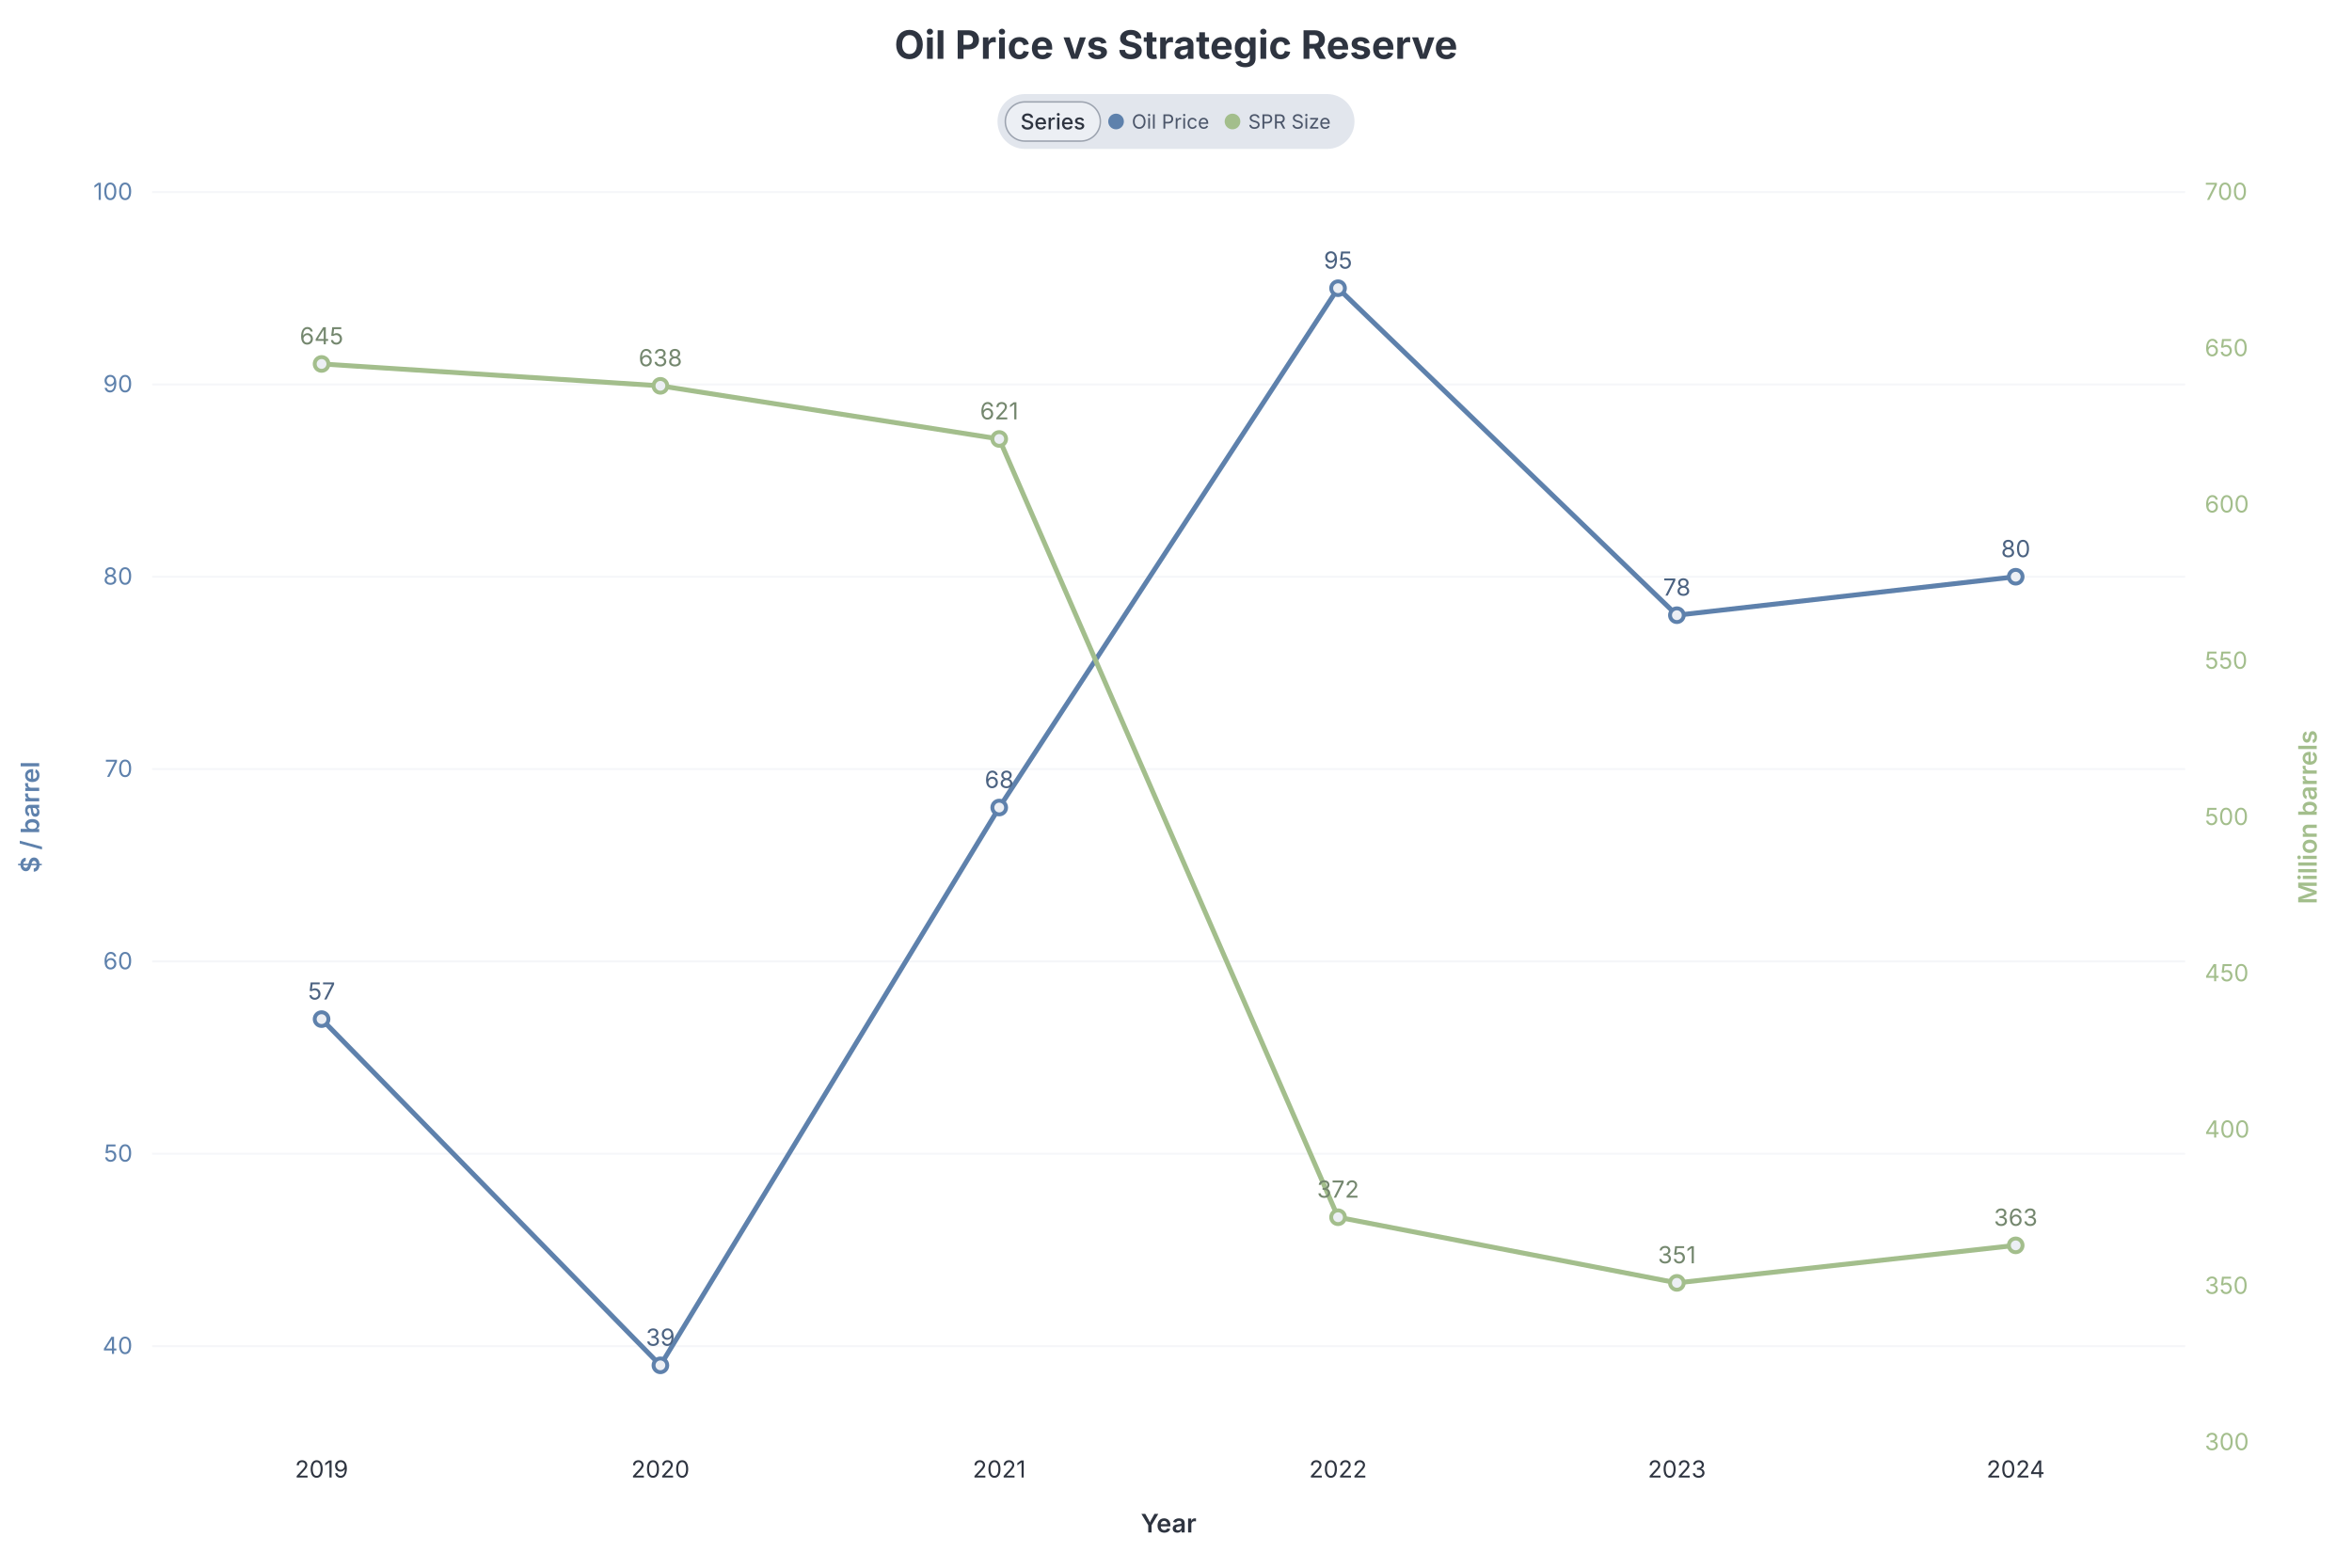
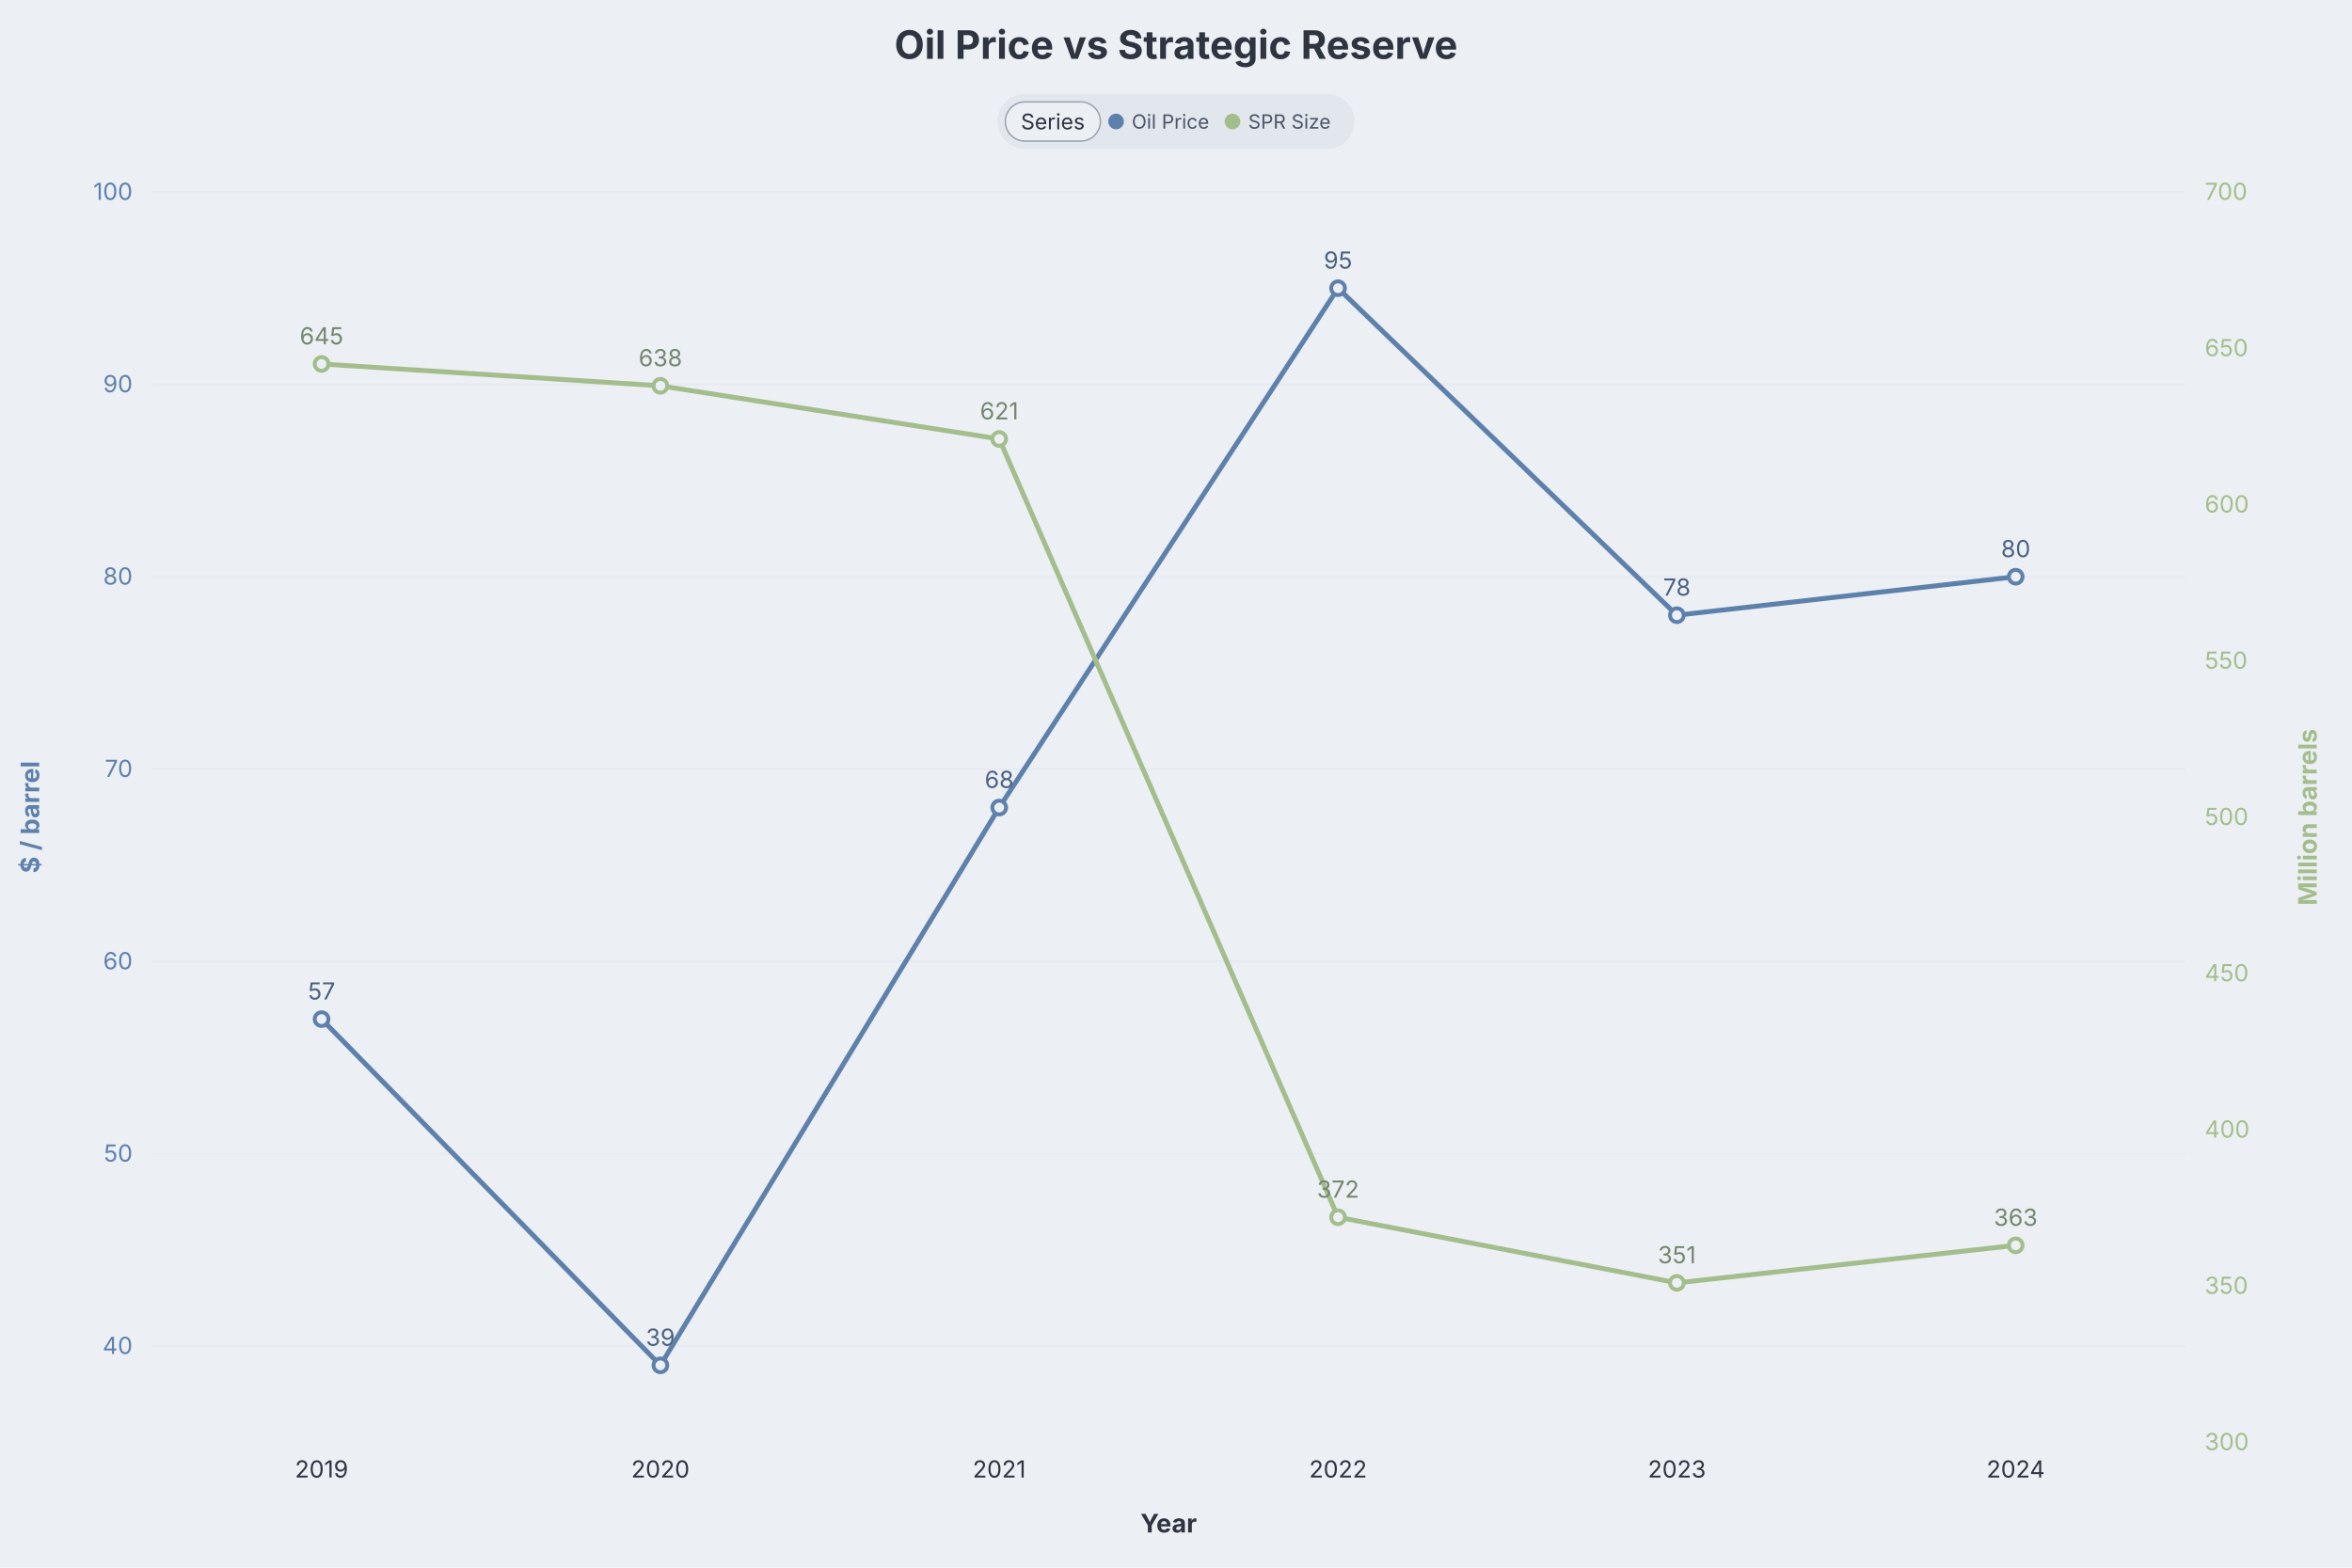
- <svg xmlns="http://www.w3.org/2000/svg" width="1200" height="800" viewBox="0 0 1200 800" style="background: rgb(236, 239, 244); font-family: Inter, system-ui, Avenir, Helvetica, Arial, sans-serif;">
+ <svg xmlns="http://www.w3.org/2000/svg" role="img" aria-label="Line diagram" width="1200" height="800" viewBox="0 0 1200 800" style="background: rgb(236, 239, 244); font-family: Inter, system-ui, Avenir, Helvetica, Arial, sans-serif;">
  <style>@media (hover:hover){svg:has(g.dgmo-series:hover) g.dgmo-series:not(:hover){opacity:0.4}}</style>
-   <text class="chart-title" x="600" y="30" text-anchor="middle" fill="#2e3440" font-size="20" font-weight="700" style="cursor: default;" data-line-number="1">Oil Price vs Strategic Reserve</text>
+   <rect class="dgmo-canvas-bg" x="0" y="0" width="1200" height="800" fill="#eceff4" />
+   <text class="chart-title" x="600" y="30" text-anchor="middle" fill="#2e3440" font-size="20" font-weight="bold" style="cursor: default;" data-line-number="1">Oil Price vs Strategic Reserve</text>
  <g transform="translate(0,48)">
    <g class="chart-legend" data-legend-active="series">
      <g transform="translate(508.923,0)" data-legend-group="series" style="cursor:pointer">
        <rect width="182.154" height="28" rx="14" fill="#e2e6ed" />
        <rect x="4" y="4" width="48.494" height="20" rx="10" fill="#eceff4" />
        <rect x="4" y="4" width="48.494" height="20" rx="10" fill="none" stroke="#9ca3af" stroke-width="0.75" />
-         <text x="28.247" y="14" dominant-baseline="central" font-size="11" font-weight="500" fill="#2e3440" text-anchor="middle" font-family="Inter, system-ui, Avenir, Helvetica, Arial, sans-serif">Series</text>
+         <text x="28.247" y="14" dominant-baseline="central" font-size="11" font-weight="normal" fill="#2e3440" text-anchor="middle" font-family="Inter, system-ui, Avenir, Helvetica, Arial, sans-serif">Series</text>
        <g data-legend-entry="oil price" data-series-name="Oil Price" style="cursor:pointer">
          <rect x="56.494" y="0" width="59.41" height="28" fill="transparent" />
          <circle cx="60.494" cy="14" r="4" fill="#5e81ac" />
          <text x="68.494" y="14" dominant-baseline="central" font-size="10" fill="#4c566a" font-family="Inter, system-ui, Avenir, Helvetica, Arial, sans-serif">Oil Price</text>
        </g>
        <g data-legend-entry="spr size" data-series-name="SPR Size" style="cursor:pointer">
          <rect x="115.904" y="0" width="62.25" height="28" fill="transparent" />
          <circle cx="119.904" cy="14" r="4" fill="#a3be8c" />
          <text x="127.904" y="14" dominant-baseline="central" font-size="10" fill="#4c566a" font-family="Inter, system-ui, Avenir, Helvetica, Arial, sans-serif">SPR Size</text>
        </g>
      </g>
    </g>
  </g>
  <line x1="77.632" x2="1114.856" y1="686.923" y2="686.923" stroke="#d8dee9" stroke-opacity="0.25" />
  <text class="dgmo-tick" x="67.632" y="690.923" text-anchor="end" fill="#5e81ac" font-size="12" font-family="Inter, system-ui, Avenir, Helvetica, Arial, sans-serif">40</text>
  <line x1="77.632" x2="1114.856" y1="588.769" y2="588.769" stroke="#d8dee9" stroke-opacity="0.25" />
  <text class="dgmo-tick" x="67.632" y="592.769" text-anchor="end" fill="#5e81ac" font-size="12" font-family="Inter, system-ui, Avenir, Helvetica, Arial, sans-serif">50</text>
  <line x1="77.632" x2="1114.856" y1="490.615" y2="490.615" stroke="#d8dee9" stroke-opacity="0.25" />
  <text class="dgmo-tick" x="67.632" y="494.615" text-anchor="end" fill="#5e81ac" font-size="12" font-family="Inter, system-ui, Avenir, Helvetica, Arial, sans-serif">60</text>
  <line x1="77.632" x2="1114.856" y1="392.462" y2="392.462" stroke="#d8dee9" stroke-opacity="0.25" />
  <text class="dgmo-tick" x="67.632" y="396.462" text-anchor="end" fill="#5e81ac" font-size="12" font-family="Inter, system-ui, Avenir, Helvetica, Arial, sans-serif">70</text>
  <line x1="77.632" x2="1114.856" y1="294.308" y2="294.308" stroke="#d8dee9" stroke-opacity="0.25" />
  <text class="dgmo-tick" x="67.632" y="298.308" text-anchor="end" fill="#5e81ac" font-size="12" font-family="Inter, system-ui, Avenir, Helvetica, Arial, sans-serif">80</text>
  <line x1="77.632" x2="1114.856" y1="196.154" y2="196.154" stroke="#d8dee9" stroke-opacity="0.25" />
  <text class="dgmo-tick" x="67.632" y="200.154" text-anchor="end" fill="#5e81ac" font-size="12" font-family="Inter, system-ui, Avenir, Helvetica, Arial, sans-serif">90</text>
  <line x1="77.632" x2="1114.856" y1="98" y2="98" stroke="#d8dee9" stroke-opacity="0.25" />
  <text class="dgmo-tick" x="67.632" y="102" text-anchor="end" fill="#5e81ac" font-size="12" font-family="Inter, system-ui, Avenir, Helvetica, Arial, sans-serif">100</text>
  <text class="dgmo-tick" x="1124.856" y="740" text-anchor="start" fill="#a3be8c" font-size="12" font-family="Inter, system-ui, Avenir, Helvetica, Arial, sans-serif">300</text>
  <text class="dgmo-tick" x="1124.856" y="660.25" text-anchor="start" fill="#a3be8c" font-size="12" font-family="Inter, system-ui, Avenir, Helvetica, Arial, sans-serif">350</text>
  <text class="dgmo-tick" x="1124.856" y="580.5" text-anchor="start" fill="#a3be8c" font-size="12" font-family="Inter, system-ui, Avenir, Helvetica, Arial, sans-serif">400</text>
  <text class="dgmo-tick" x="1124.856" y="500.75" text-anchor="start" fill="#a3be8c" font-size="12" font-family="Inter, system-ui, Avenir, Helvetica, Arial, sans-serif">450</text>
  <text class="dgmo-tick" x="1124.856" y="421" text-anchor="start" fill="#a3be8c" font-size="12" font-family="Inter, system-ui, Avenir, Helvetica, Arial, sans-serif">500</text>
  <text class="dgmo-tick" x="1124.856" y="341.25" text-anchor="start" fill="#a3be8c" font-size="12" font-family="Inter, system-ui, Avenir, Helvetica, Arial, sans-serif">550</text>
  <text class="dgmo-tick" x="1124.856" y="261.5" text-anchor="start" fill="#a3be8c" font-size="12" font-family="Inter, system-ui, Avenir, Helvetica, Arial, sans-serif">600</text>
  <text class="dgmo-tick" x="1124.856" y="181.75" text-anchor="start" fill="#a3be8c" font-size="12" font-family="Inter, system-ui, Avenir, Helvetica, Arial, sans-serif">650</text>
  <text class="dgmo-tick" x="1124.856" y="102" text-anchor="start" fill="#a3be8c" font-size="12" font-family="Inter, system-ui, Avenir, Helvetica, Arial, sans-serif">700</text>
  <text class="dgmo-tick" fill="#2e3440" font-size="12" font-family="Inter, system-ui, Avenir, Helvetica, Arial, sans-serif" x="164.067" y="754" text-anchor="middle">2019</text>
  <text class="dgmo-tick" fill="#2e3440" font-size="12" font-family="Inter, system-ui, Avenir, Helvetica, Arial, sans-serif" x="336.938" y="754" text-anchor="middle">2020</text>
  <text class="dgmo-tick" fill="#2e3440" font-size="12" font-family="Inter, system-ui, Avenir, Helvetica, Arial, sans-serif" x="509.809" y="754" text-anchor="middle">2021</text>
  <text class="dgmo-tick" fill="#2e3440" font-size="12" font-family="Inter, system-ui, Avenir, Helvetica, Arial, sans-serif" x="682.679" y="754" text-anchor="middle">2022</text>
  <text class="dgmo-tick" fill="#2e3440" font-size="12" font-family="Inter, system-ui, Avenir, Helvetica, Arial, sans-serif" x="855.55" y="754" text-anchor="middle">2023</text>
  <text class="dgmo-tick" fill="#2e3440" font-size="12" font-family="Inter, system-ui, Avenir, Helvetica, Arial, sans-serif" x="1028.421" y="754" text-anchor="middle">2024</text>
  <rect class="dgmo-plot-rect" x="77.632" y="98" width="1037.224" height="638" fill="transparent" />
  <g class="dgmo-series" data-series-index="0" data-series-name="Oil Price" data-axis="left" data-color="#5e81ac" data-line-number="6">
    <path class="dgmo-series-line" d="M164.067,520.062L336.938,696.738L509.809,412.092L682.679,147.077L855.55,313.938L1028.421,294.308" fill="none" stroke="#5e81ac" stroke-width="2.5" stroke-linejoin="round" stroke-linecap="round" />
    <path class="dgmo-series-hit" d="M164.067,520.062L336.938,696.738L509.809,412.092L682.679,147.077L855.55,313.938L1028.421,294.308" fill="none" stroke="transparent" stroke-width="16" stroke-linejoin="round" stroke-linecap="round" />
    <circle class="dgmo-pt" data-series-index="0" data-series-name="Oil Price" data-color="#5e81ac" data-x-index="0" data-x-label="2019" data-value="57" data-line-number="10" cx="164.067" cy="520.062" r="3.5" fill="#eceff4" stroke="#5e81ac" stroke-width="2" />
    <circle class="dgmo-pt" data-series-index="0" data-series-name="Oil Price" data-color="#5e81ac" data-x-index="1" data-x-label="2020" data-value="39" data-line-number="11" cx="336.938" cy="696.738" r="3.5" fill="#eceff4" stroke="#5e81ac" stroke-width="2" />
    <circle class="dgmo-pt" data-series-index="0" data-series-name="Oil Price" data-color="#5e81ac" data-x-index="2" data-x-label="2021" data-value="68" data-line-number="12" cx="509.809" cy="412.092" r="3.5" fill="#eceff4" stroke="#5e81ac" stroke-width="2" />
    <circle class="dgmo-pt" data-series-index="0" data-series-name="Oil Price" data-color="#5e81ac" data-x-index="3" data-x-label="2022" data-value="95" data-line-number="13" cx="682.679" cy="147.077" r="3.5" fill="#eceff4" stroke="#5e81ac" stroke-width="2" />
    <circle class="dgmo-pt" data-series-index="0" data-series-name="Oil Price" data-color="#5e81ac" data-x-index="4" data-x-label="2023" data-value="78" data-line-number="14" cx="855.55" cy="313.938" r="3.5" fill="#eceff4" stroke="#5e81ac" stroke-width="2" />
    <circle class="dgmo-pt" data-series-index="0" data-series-name="Oil Price" data-color="#5e81ac" data-x-index="5" data-x-label="2024" data-value="80" data-line-number="15" cx="1028.421" cy="294.308" r="3.5" fill="#eceff4" stroke="#5e81ac" stroke-width="2" />
  </g>
  <text x="164.067" y="510.062" text-anchor="middle" fill="#4b6281" font-size="12" font-family="Inter, system-ui, Avenir, Helvetica, Arial, sans-serif">57</text>
  <text x="336.938" y="686.738" text-anchor="middle" fill="#4b6281" font-size="12" font-family="Inter, system-ui, Avenir, Helvetica, Arial, sans-serif">39</text>
  <text x="509.809" y="402.092" text-anchor="middle" fill="#4b6281" font-size="12" font-family="Inter, system-ui, Avenir, Helvetica, Arial, sans-serif">68</text>
  <text x="682.679" y="137.077" text-anchor="middle" fill="#4b6281" font-size="12" font-family="Inter, system-ui, Avenir, Helvetica, Arial, sans-serif">95</text>
  <text x="855.55" y="303.938" text-anchor="middle" fill="#4b6281" font-size="12" font-family="Inter, system-ui, Avenir, Helvetica, Arial, sans-serif">78</text>
  <text x="1028.421" y="284.308" text-anchor="middle" fill="#4b6281" font-size="12" font-family="Inter, system-ui, Avenir, Helvetica, Arial, sans-serif">80</text>
  <g class="dgmo-series" data-series-index="1" data-series-name="SPR Size" data-axis="right" data-color="#a3be8c" data-line-number="8">
    <path class="dgmo-series-line" d="M164.067,185.725L336.938,196.89L509.809,224.005L682.679,621.16L855.55,654.655L1028.421,635.515" fill="none" stroke="#a3be8c" stroke-width="2.5" stroke-linejoin="round" stroke-linecap="round" />
    <path class="dgmo-series-hit" d="M164.067,185.725L336.938,196.89L509.809,224.005L682.679,621.16L855.55,654.655L1028.421,635.515" fill="none" stroke="transparent" stroke-width="16" stroke-linejoin="round" stroke-linecap="round" />
    <circle class="dgmo-pt" data-series-index="1" data-series-name="SPR Size" data-color="#a3be8c" data-x-index="0" data-x-label="2019" data-value="645" data-line-number="10" cx="164.067" cy="185.725" r="3.5" fill="#eceff4" stroke="#a3be8c" stroke-width="2" />
    <circle class="dgmo-pt" data-series-index="1" data-series-name="SPR Size" data-color="#a3be8c" data-x-index="1" data-x-label="2020" data-value="638" data-line-number="11" cx="336.938" cy="196.89" r="3.5" fill="#eceff4" stroke="#a3be8c" stroke-width="2" />
    <circle class="dgmo-pt" data-series-index="1" data-series-name="SPR Size" data-color="#a3be8c" data-x-index="2" data-x-label="2021" data-value="621" data-line-number="12" cx="509.809" cy="224.005" r="3.5" fill="#eceff4" stroke="#a3be8c" stroke-width="2" />
    <circle class="dgmo-pt" data-series-index="1" data-series-name="SPR Size" data-color="#a3be8c" data-x-index="3" data-x-label="2022" data-value="372" data-line-number="13" cx="682.679" cy="621.16" r="3.5" fill="#eceff4" stroke="#a3be8c" stroke-width="2" />
    <circle class="dgmo-pt" data-series-index="1" data-series-name="SPR Size" data-color="#a3be8c" data-x-index="4" data-x-label="2023" data-value="351" data-line-number="14" cx="855.55" cy="654.655" r="3.5" fill="#eceff4" stroke="#a3be8c" stroke-width="2" />
    <circle class="dgmo-pt" data-series-index="1" data-series-name="SPR Size" data-color="#a3be8c" data-x-index="5" data-x-label="2024" data-value="363" data-line-number="15" cx="1028.421" cy="635.515" r="3.5" fill="#eceff4" stroke="#a3be8c" stroke-width="2" />
  </g>
  <text x="164.067" y="175.725" text-anchor="middle" fill="#74876e" font-size="12" font-family="Inter, system-ui, Avenir, Helvetica, Arial, sans-serif">645</text>
  <text x="336.938" y="186.89" text-anchor="middle" fill="#74876e" font-size="12" font-family="Inter, system-ui, Avenir, Helvetica, Arial, sans-serif">638</text>
  <text x="509.809" y="214.005" text-anchor="middle" fill="#74876e" font-size="12" font-family="Inter, system-ui, Avenir, Helvetica, Arial, sans-serif">621</text>
  <text x="682.679" y="611.16" text-anchor="middle" fill="#74876e" font-size="12" font-family="Inter, system-ui, Avenir, Helvetica, Arial, sans-serif">372</text>
  <text x="855.55" y="644.655" text-anchor="middle" fill="#74876e" font-size="12" font-family="Inter, system-ui, Avenir, Helvetica, Arial, sans-serif">351</text>
  <text x="1028.421" y="625.515" text-anchor="middle" fill="#74876e" font-size="12" font-family="Inter, system-ui, Avenir, Helvetica, Arial, sans-serif">363</text>
-   <text x="596.244" y="782" text-anchor="middle" fill="#2e3440" font-size="13" font-family="Inter, system-ui, Avenir, Helvetica, Arial, sans-serif" font-weight="600">Year</text>
-   <text transform="translate(20,417) rotate(-90)" text-anchor="middle" fill="#5e81ac" font-size="13" font-family="Inter, system-ui, Avenir, Helvetica, Arial, sans-serif" font-weight="600">$ / barrel</text>
-   <text transform="translate(1182,417) rotate(-90)" text-anchor="middle" fill="#a3be8c" font-size="13" font-family="Inter, system-ui, Avenir, Helvetica, Arial, sans-serif" font-weight="600">Million barrels</text>
+   <text x="596.244" y="782" text-anchor="middle" fill="#2e3440" font-size="13" font-family="Inter, system-ui, Avenir, Helvetica, Arial, sans-serif" font-weight="bold">Year</text>
+   <text transform="translate(20,417) rotate(-90)" text-anchor="middle" fill="#5e81ac" font-size="13" font-family="Inter, system-ui, Avenir, Helvetica, Arial, sans-serif" font-weight="bold">$ / barrel</text>
+   <text transform="translate(1182,417) rotate(-90)" text-anchor="middle" fill="#a3be8c" font-size="13" font-family="Inter, system-ui, Avenir, Helvetica, Arial, sans-serif" font-weight="bold">Million barrels</text>
  <rect class="dgmo-axis-legend" data-axis-legend="left" x="0" y="98" width="77.632" height="638" fill="transparent" style="cursor:pointer" />
  <rect class="dgmo-axis-legend" data-axis-legend="right" x="1114.856" y="98" width="85.144" height="638" fill="transparent" style="cursor:pointer" />
</svg>
